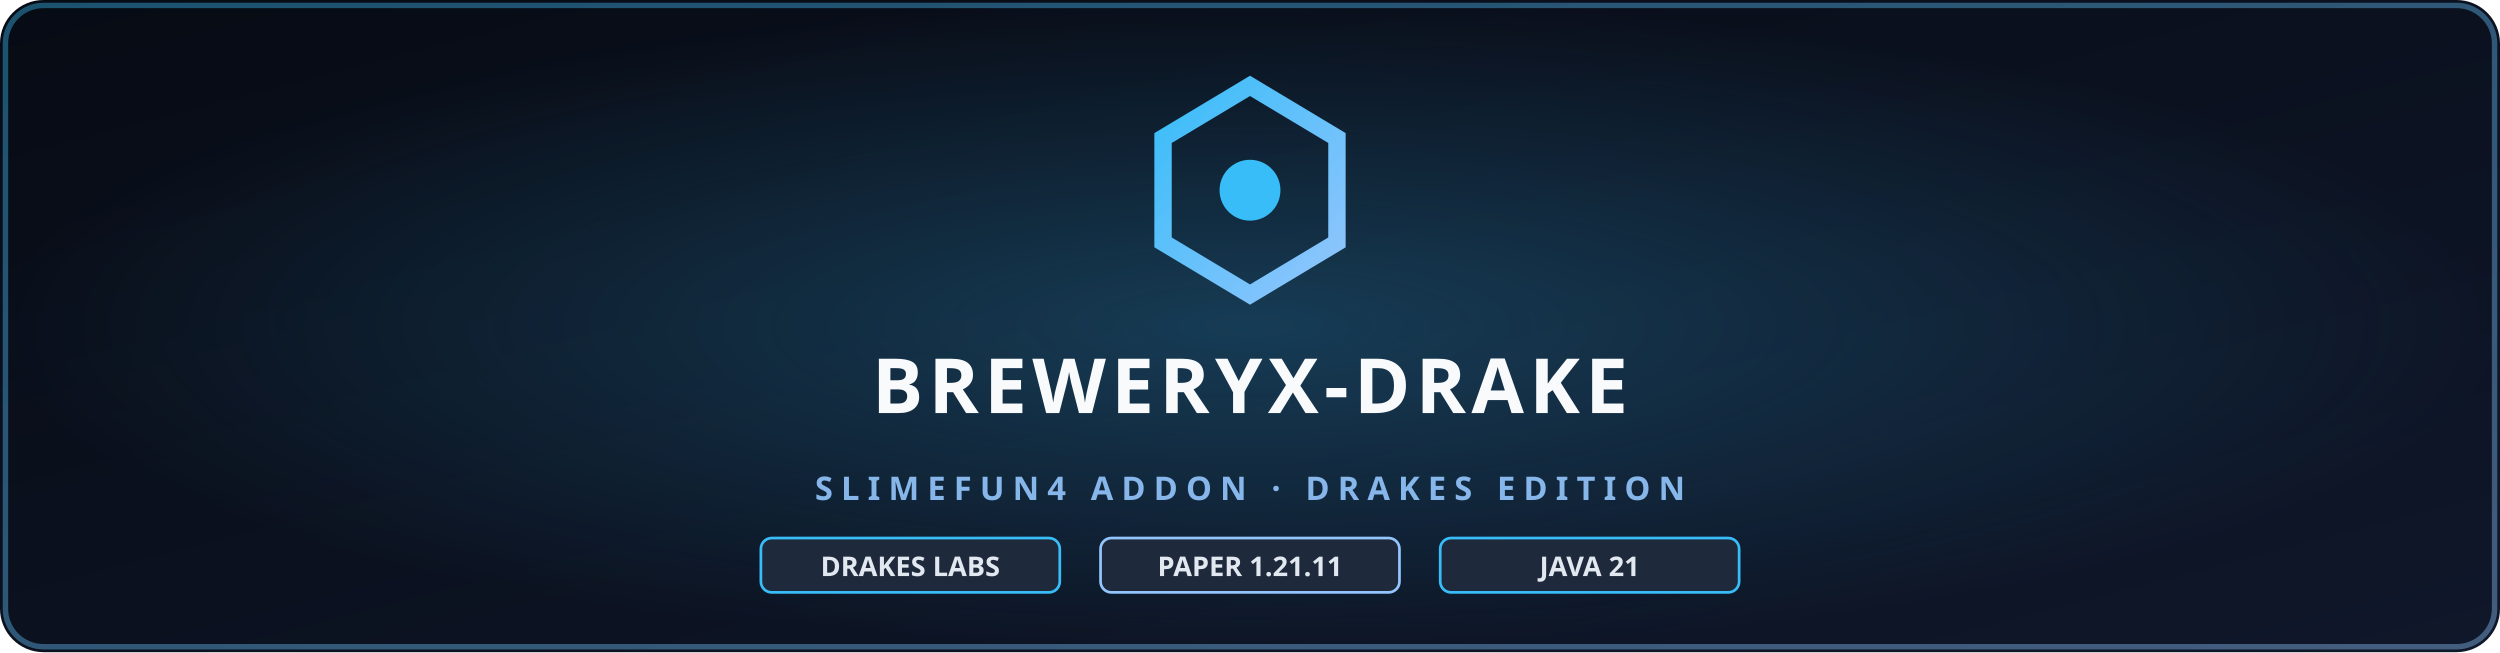
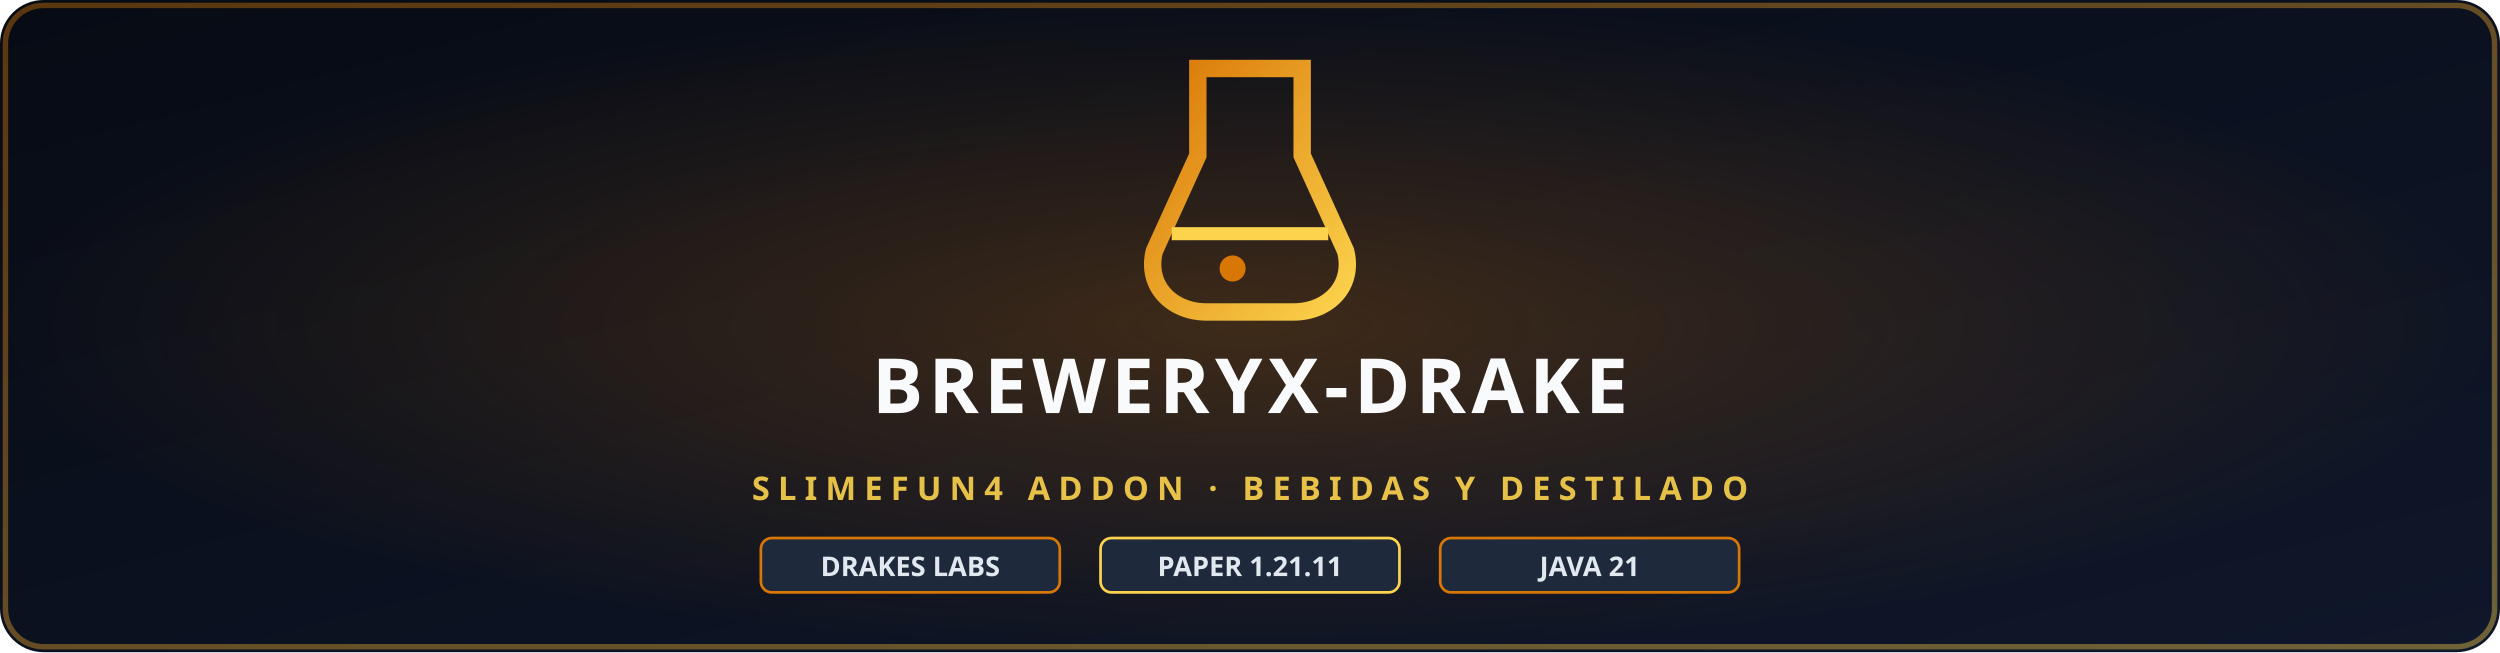
<svg xmlns="http://www.w3.org/2000/svg" viewBox="0 0 920 240" width="920" height="240" role="img" aria-label="BreweryX-Drake Banner">
  <defs>
    <linearGradient id="bFondo" x1="0" y1="0" x2="1" y2="1">
      <stop offset="0%" stop-color="#070B14" />
      <stop offset="100%" stop-color="#0F172A" />
    </linearGradient>
    <linearGradient id="acG" x1="0" y1="0" x2="1" y2="1">
-       <stop offset="0%" stop-color="#38BDF8" />
-       <stop offset="100%" stop-color="#93C5FD" />
+       <stop offset="0%" stop-color="#D97706" />
+       <stop offset="100%" stop-color="#FCD34D" />
    </linearGradient>
    <radialGradient id="bHalo" cx="50%" cy="50%" r="50%">
-       <stop offset="0%" stop-color="#38BDF8" stop-opacity="0.25" />
-       <stop offset="100%" stop-color="#38BDF8" stop-opacity="0" />
+       <stop offset="0%" stop-color="#D97706" stop-opacity="0.25" />
+       <stop offset="100%" stop-color="#D97706" stop-opacity="0" />
    </radialGradient>
  </defs>
  <rect width="920" height="240" rx="16" fill="url(#bFondo)" />
  <rect width="920" height="240" rx="16" fill="url(#bHalo)" />
  <rect x="2" y="2" width="916" height="236" rx="14" fill="none" stroke="url(#acG)" stroke-width="2" opacity="0.4" />
  <g transform="translate(460,70) scale(1.6)">
-     <polygon points="0,-24 20,-12 20,12 0,24 -20,12 -20,-12" fill="none" stroke="url(#acG)" stroke-width="4" />
-     <circle cx="0" cy="0" r="7" fill="#38BDF8" />
+     <path d="M-12,-28 L-12,-8 L-22,14 C-24,22 -18,28 -10,28 L10,28 C18,28 24,22 22,14 L12,-8 L12,-28 Z" fill="none" stroke="url(#acG)" stroke-width="4" />
+     <path d="M-18,10 L18,10" stroke="#FCD34D" stroke-width="3" />
+     <circle cx="-4" cy="18" r="3" fill="#D97706" />
  </g>
  <text x="460" y="152" text-anchor="middle" font-family="'Segoe UI', system-ui, -apple-system, sans-serif" font-weight="900" font-size="28" fill="#F8FAFC" letter-spacing="2">
    BREWERYX-DRAKE
  </text>
-   <text x="460" y="184" text-anchor="middle" font-family="'Segoe UI', system-ui, -apple-system, sans-serif" font-weight="700" font-size="12" fill="#93C5FD" letter-spacing="3" opacity="0.9">
-     SLIMEFUN4 ADDON · DRAKES EDITION
+   <text x="460" y="184" text-anchor="middle" font-family="'Segoe UI', system-ui, -apple-system, sans-serif" font-weight="700" font-size="12" fill="#FCD34D" letter-spacing="3" opacity="0.9">
+     SLIMEFUN4 ADDON · BEBIDAS Y DESTILADO
  </text>
  <g transform="translate(460, 210)">
-     <rect x="-180" y="-12" width="110" height="20" rx="4" fill="#1E293B" stroke="#38BDF8" stroke-width="1" />
+     <rect x="-180" y="-12" width="110" height="20" rx="4" fill="#1E293B" stroke="#D97706" stroke-width="1" />
    <text x="-125" y="2" text-anchor="middle" font-family="sans-serif" font-size="10" font-weight="700" fill="#E2E8F0">DRAKES LABS</text>
-     <rect x="-55" y="-12" width="110" height="20" rx="4" fill="#1E293B" stroke="#93C5FD" stroke-width="1" />
+     <rect x="-55" y="-12" width="110" height="20" rx="4" fill="#1E293B" stroke="#FCD34D" stroke-width="1" />
    <text x="0" y="2" text-anchor="middle" font-family="sans-serif" font-size="10" font-weight="700" fill="#E2E8F0">PAPER 1.21.11</text>
-     <rect x="70" y="-12" width="110" height="20" rx="4" fill="#1E293B" stroke="#38BDF8" stroke-width="1" />
+     <rect x="70" y="-12" width="110" height="20" rx="4" fill="#1E293B" stroke="#D97706" stroke-width="1" />
    <text x="125" y="2" text-anchor="middle" font-family="sans-serif" font-size="10" font-weight="700" fill="#E2E8F0">JAVA 21</text>
  </g>
</svg>
